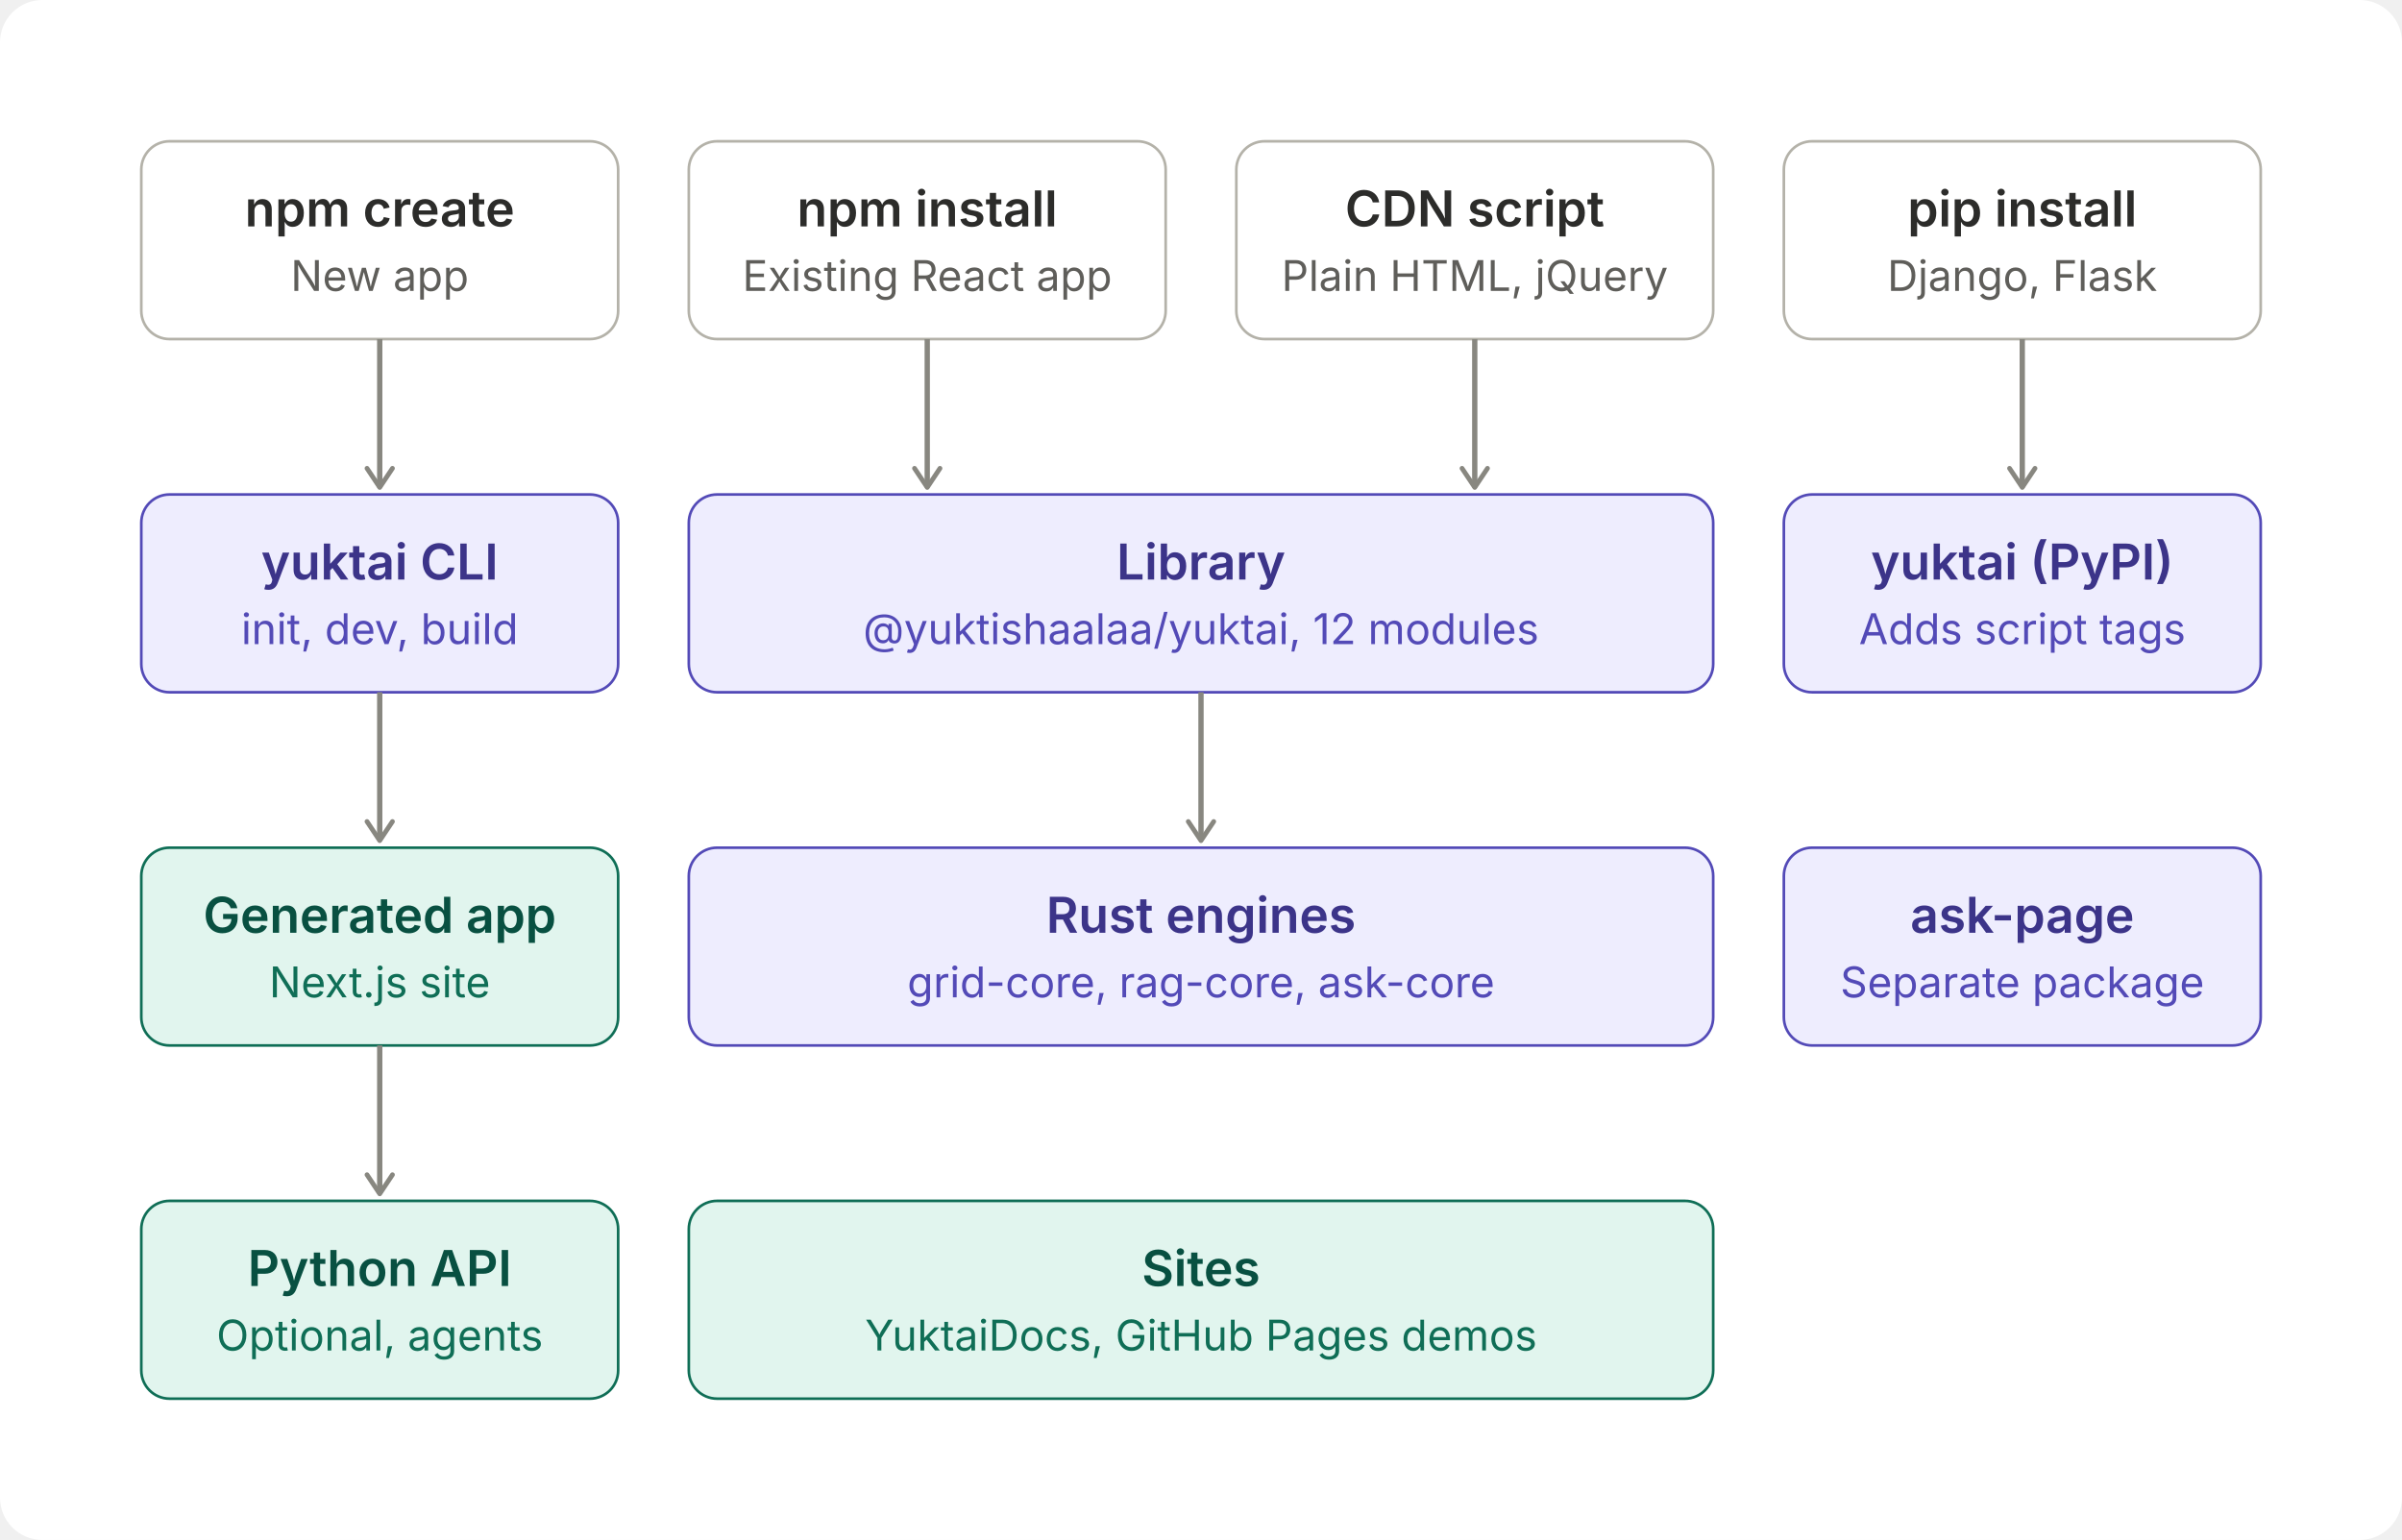
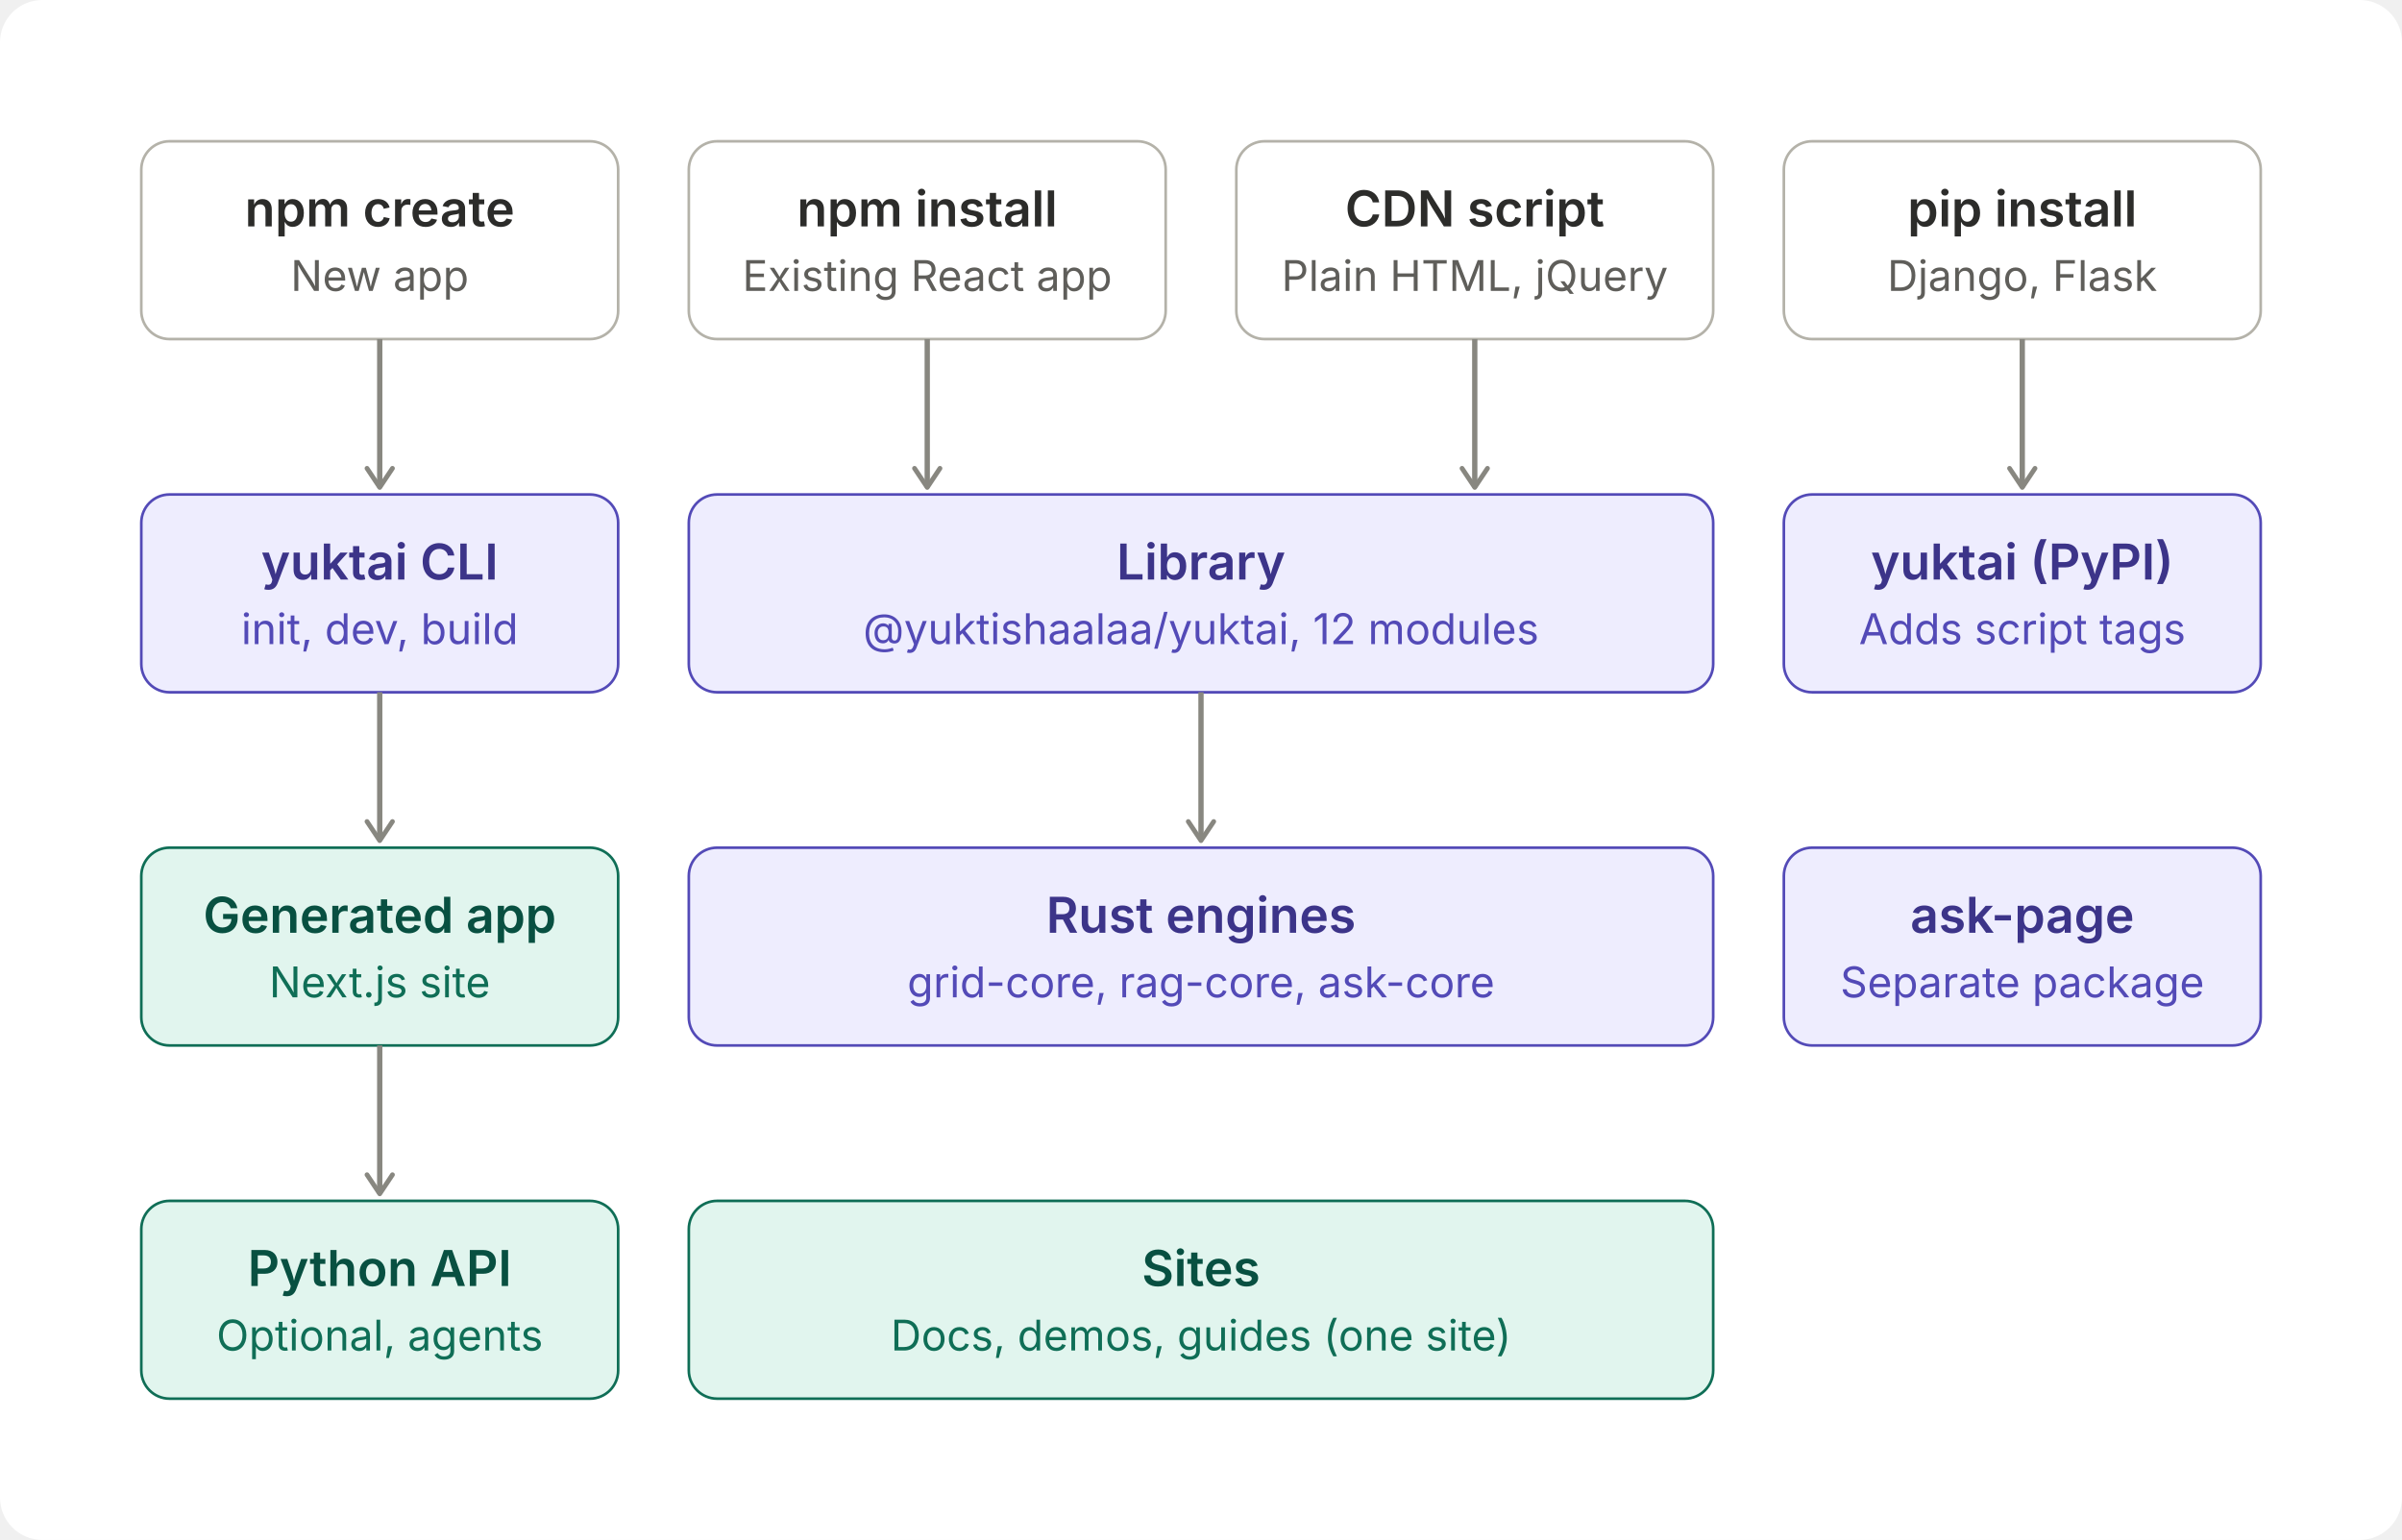
<svg xmlns="http://www.w3.org/2000/svg" viewBox="0 0 680 436" width="680" height="436" role="img" aria-labelledby="t d">
  <style>
text{font-family:system-ui,-apple-system,"Segoe UI",sans-serif;text-anchor:middle;dominant-baseline:central}
.bg{fill:#ffffff}
.th{font-size:14px;font-weight:600;fill:#2C2C2A}.t{font-size:14px;fill:#2C2C2A}.ts{font-size:12px;fill:#5F5E5A}
.box{fill:#ffffff;stroke:#B4B2A9;stroke-width:.75}
.arr{stroke:#888780;stroke-width:1.5;fill:none;marker-end:url(#a)}
.c-purple&gt;rect{fill:#EEEDFE;stroke:#534AB7;stroke-width:.75}.c-purple&gt;.th{fill:#3C3489}.c-purple&gt;.ts{fill:#534AB7}
.c-teal&gt;rect{fill:#E1F5EE;stroke:#0F6E56;stroke-width:.75}.c-teal&gt;.th{fill:#085041}.c-teal&gt;.ts{fill:#0F6E56}
.c-gray&gt;rect{fill:#F1EFE8;stroke:#5F5E5A;stroke-width:.75}.c-gray&gt;.th{fill:#444441}.c-gray&gt;.ts{fill:#5F5E5A}
@media (prefers-color-scheme:dark){
.bg{fill:#0d1117}.th,.t{fill:#F1EFE8}.ts{fill:#B4B2A9}.box{fill:#1b1f27;stroke:#5F5E5A}
.c-purple&gt;rect{fill:#26215C;stroke:#AFA9EC}.c-purple&gt;.th{fill:#CECBF6}.c-purple&gt;.ts{fill:#AFA9EC}
.c-teal&gt;rect{fill:#04342C;stroke:#5DCAA5}.c-teal&gt;.th{fill:#9FE1CB}.c-teal&gt;.ts{fill:#5DCAA5}
.c-gray&gt;rect{fill:#2C2C2A;stroke:#B4B2A9}.c-gray&gt;.th{fill:#F1EFE8}.c-gray&gt;.ts{fill:#B4B2A9}}
</style>
  <defs>
    <marker id="a" viewBox="0 0 10 10" refX="8" refY="5" markerWidth="6" markerHeight="6" orient="auto-start-reverse">
      <path d="M2 1L8 5L2 9" fill="none" stroke="#888780" stroke-width="1.5" stroke-linecap="round" stroke-linejoin="round" />
    </marker>
  </defs>
  <rect class="bg" width="680" height="436" rx="12" />
  <g>
    <rect class="box" x="40" y="40" width="135" height="56" rx="8" />
    <text class="th" x="107.5" y="59">npm create</text>
    <text class="ts" x="107.5" y="78">New app</text>
  </g>
  <g>
    <rect class="box" x="195" y="40" width="135" height="56" rx="8" />
    <text class="th" x="262.5" y="59">npm install</text>
    <text class="ts" x="262.5" y="78">Existing React app</text>
  </g>
  <g>
    <rect class="box" x="350" y="40" width="135" height="56" rx="8" />
    <text class="th" x="417.5" y="59">CDN script</text>
    <text class="ts" x="417.5" y="78">Plain HTML, jQuery</text>
  </g>
  <g>
    <rect class="box" x="505" y="40" width="135" height="56" rx="8" />
    <text class="th" x="572.5" y="59">pip install</text>
    <text class="ts" x="572.5" y="78">Django, Flask</text>
  </g>
  <line x1="107.5" y1="96" x2="107.5" y2="138" class="arr" />
  <line x1="262.5" y1="96" x2="262.5" y2="138" class="arr" />
  <line x1="417.5" y1="96" x2="417.5" y2="138" class="arr" />
  <line x1="572.5" y1="96" x2="572.5" y2="138" class="arr" />
  <g class="c-purple">
    <rect x="40" y="140" width="135" height="56" rx="8" />
    <text class="th" x="107.5" y="159">yuktai CLI</text>
    <text class="ts" x="107.5" y="178">init, dev, build</text>
  </g>
  <g class="c-purple">
    <rect x="195" y="140" width="290" height="56" rx="8" />
    <text class="th" x="340" y="159">Library</text>
    <text class="ts" x="340" y="178">@yuktishaalaa/yuktai, 12 modules</text>
  </g>
  <g class="c-purple">
    <rect x="505" y="140" width="135" height="56" rx="8" />
    <text class="th" x="572.5" y="159">yuktai (PyPI)</text>
    <text class="ts" x="572.5" y="178">Adds script tags</text>
  </g>
  <line x1="107.5" y1="196" x2="107.5" y2="238" class="arr" />
  <line x1="340" y1="196" x2="340" y2="238" class="arr" />
  <g class="c-teal">
    <rect x="40" y="240" width="135" height="56" rx="8" />
    <text class="th" x="107.5" y="259">Generated app</text>
    <text class="ts" x="107.5" y="278">Next.js site</text>
  </g>
  <g class="c-purple">
    <rect x="195" y="240" width="290" height="56" rx="8" />
    <text class="th" x="340" y="259">Rust engines</text>
    <text class="ts" x="340" y="278">grid-core, rag-core, ask-core</text>
  </g>
  <g class="c-purple">
    <rect x="505" y="240" width="135" height="56" rx="8" />
    <text class="th" x="572.5" y="259">ask-page</text>
    <text class="ts" x="572.5" y="278">Separate package</text>
  </g>
  <line x1="107.5" y1="296" x2="107.5" y2="338" class="arr" />
  <g class="c-teal">
    <rect x="40" y="340" width="135" height="56" rx="8" />
    <text class="th" x="107.5" y="359">Python API</text>
    <text class="ts" x="107.5" y="378">Optional, agents</text>
  </g>
  <g class="c-teal">
    <rect x="195" y="340" width="290" height="56" rx="8" />
    <text class="th" x="340" y="359">Sites</text>
-     <text class="ts" x="340" y="378">YuktaiDocs, GitHub Pages demos</text>
+     <text class="ts" x="340" y="378">Docs, demos, guides (one site)</text>
  </g>
</svg>
